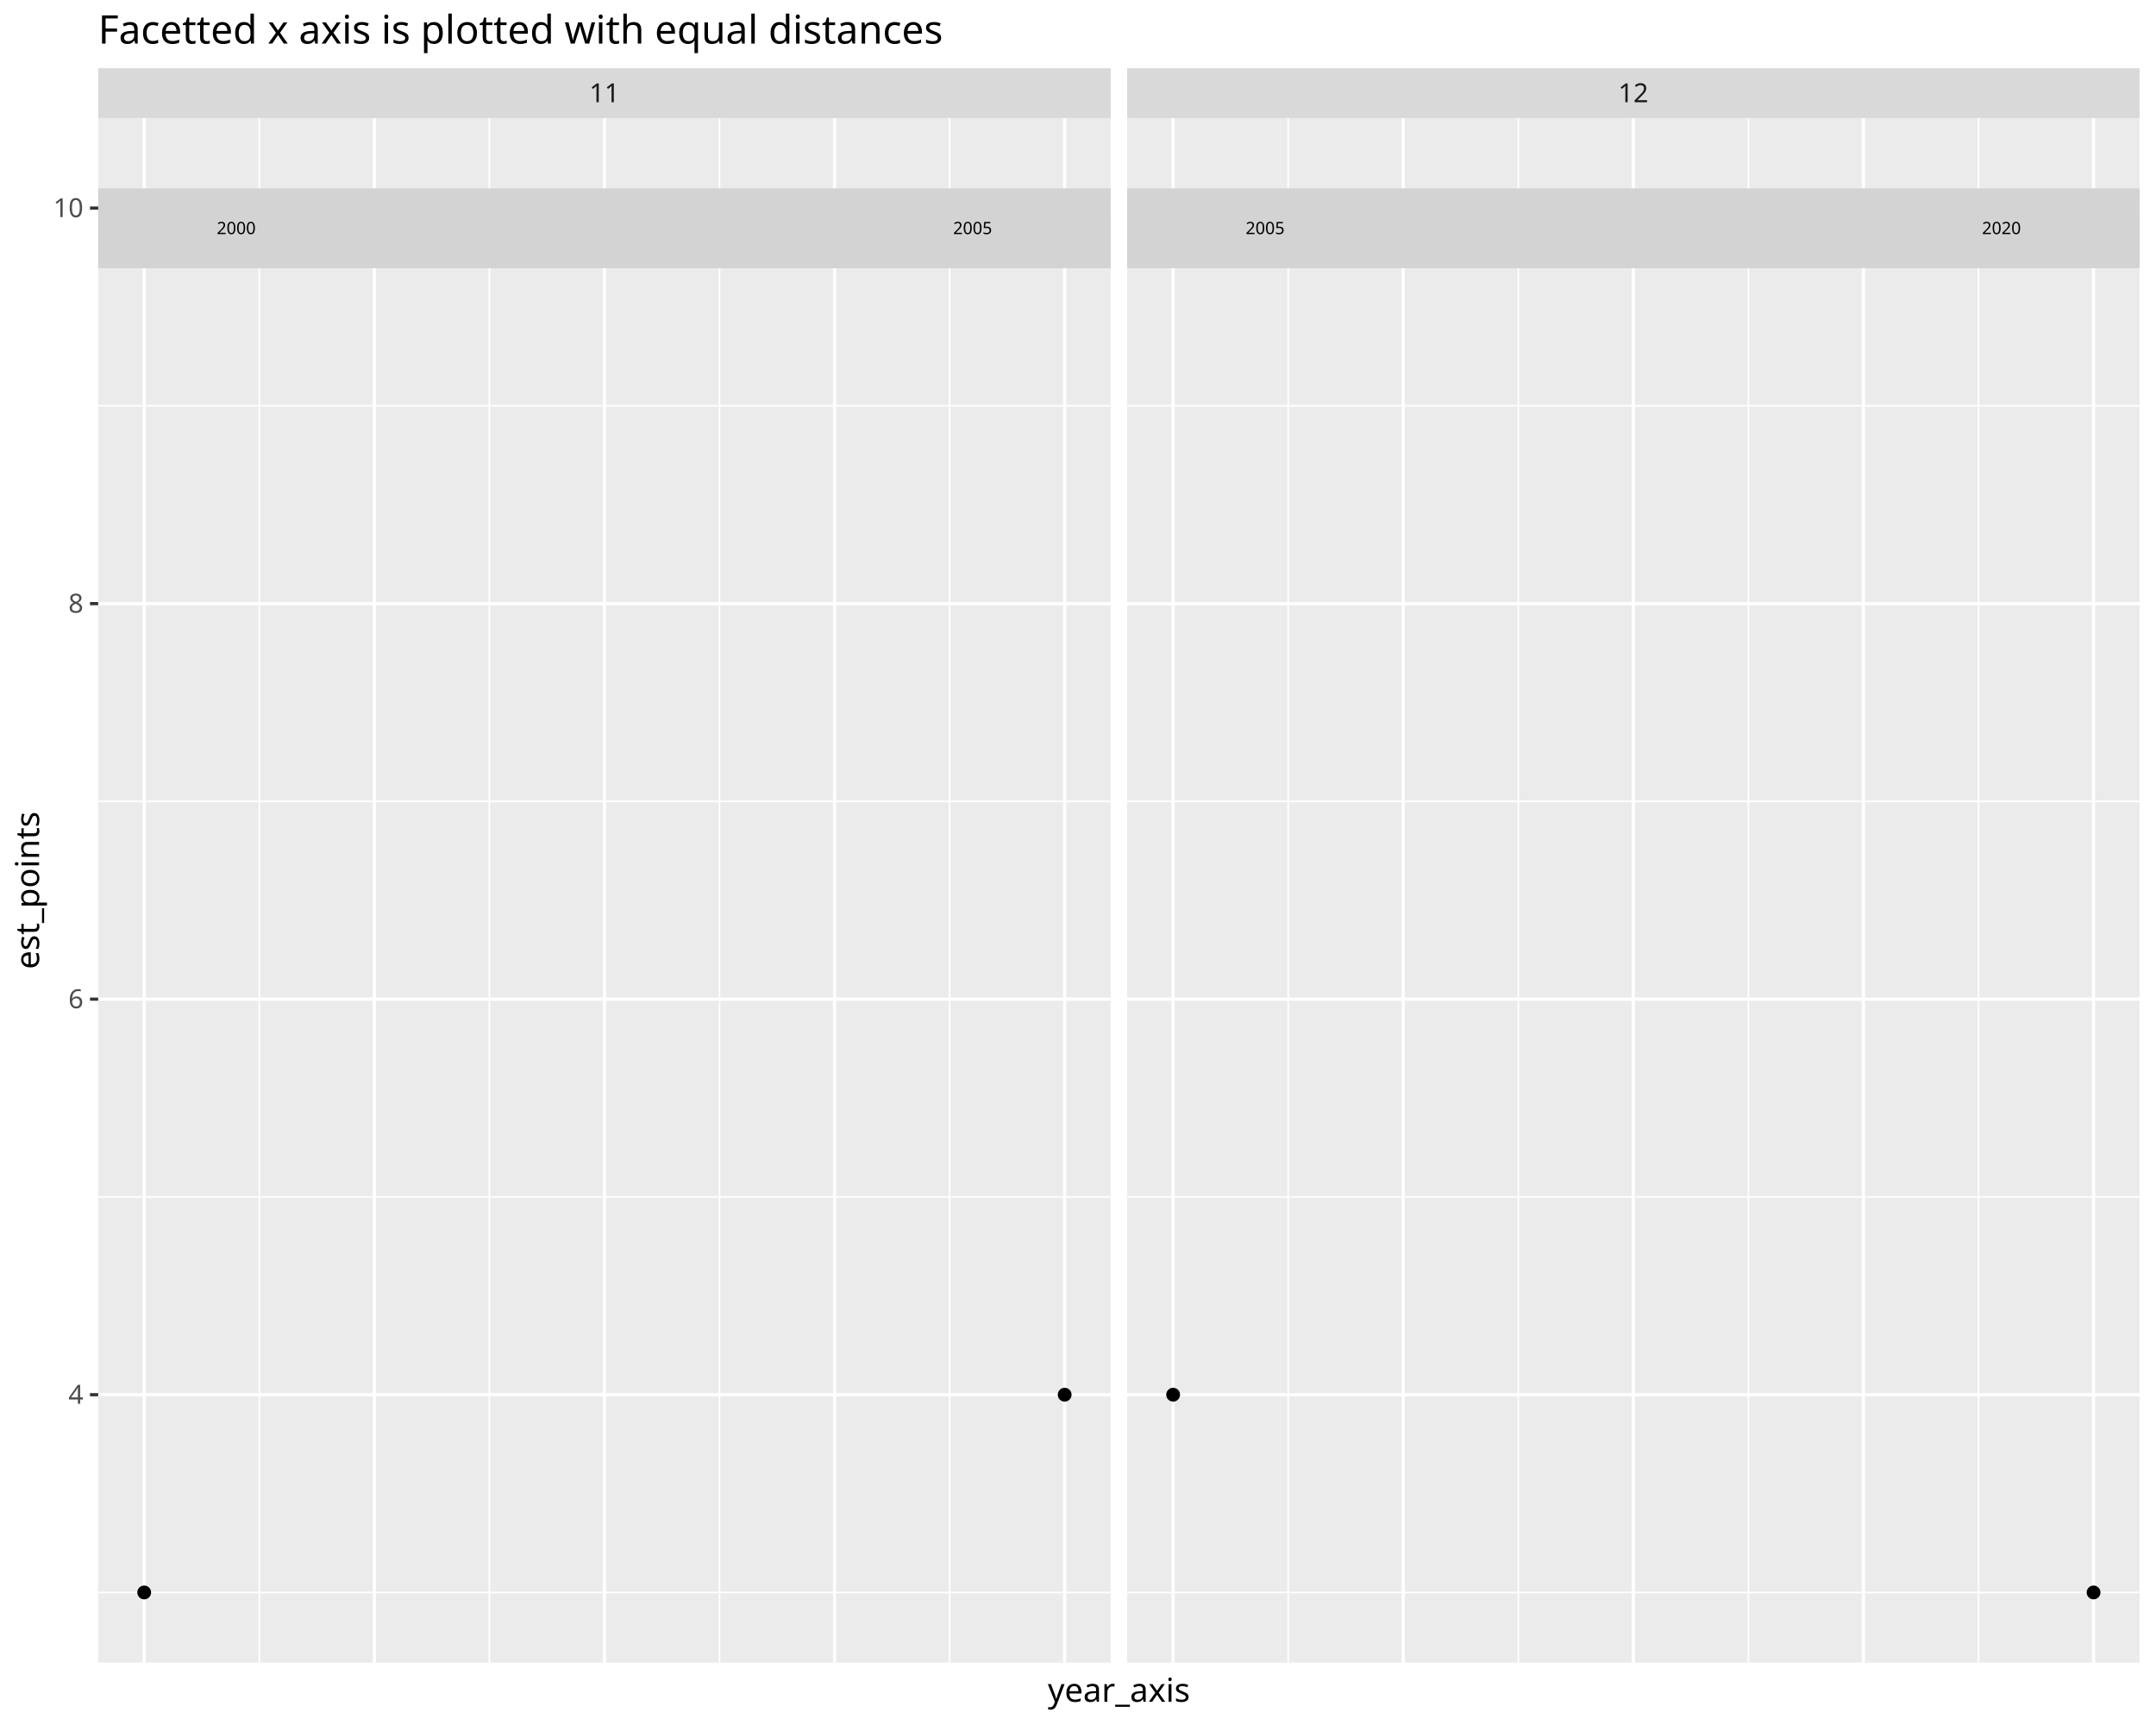
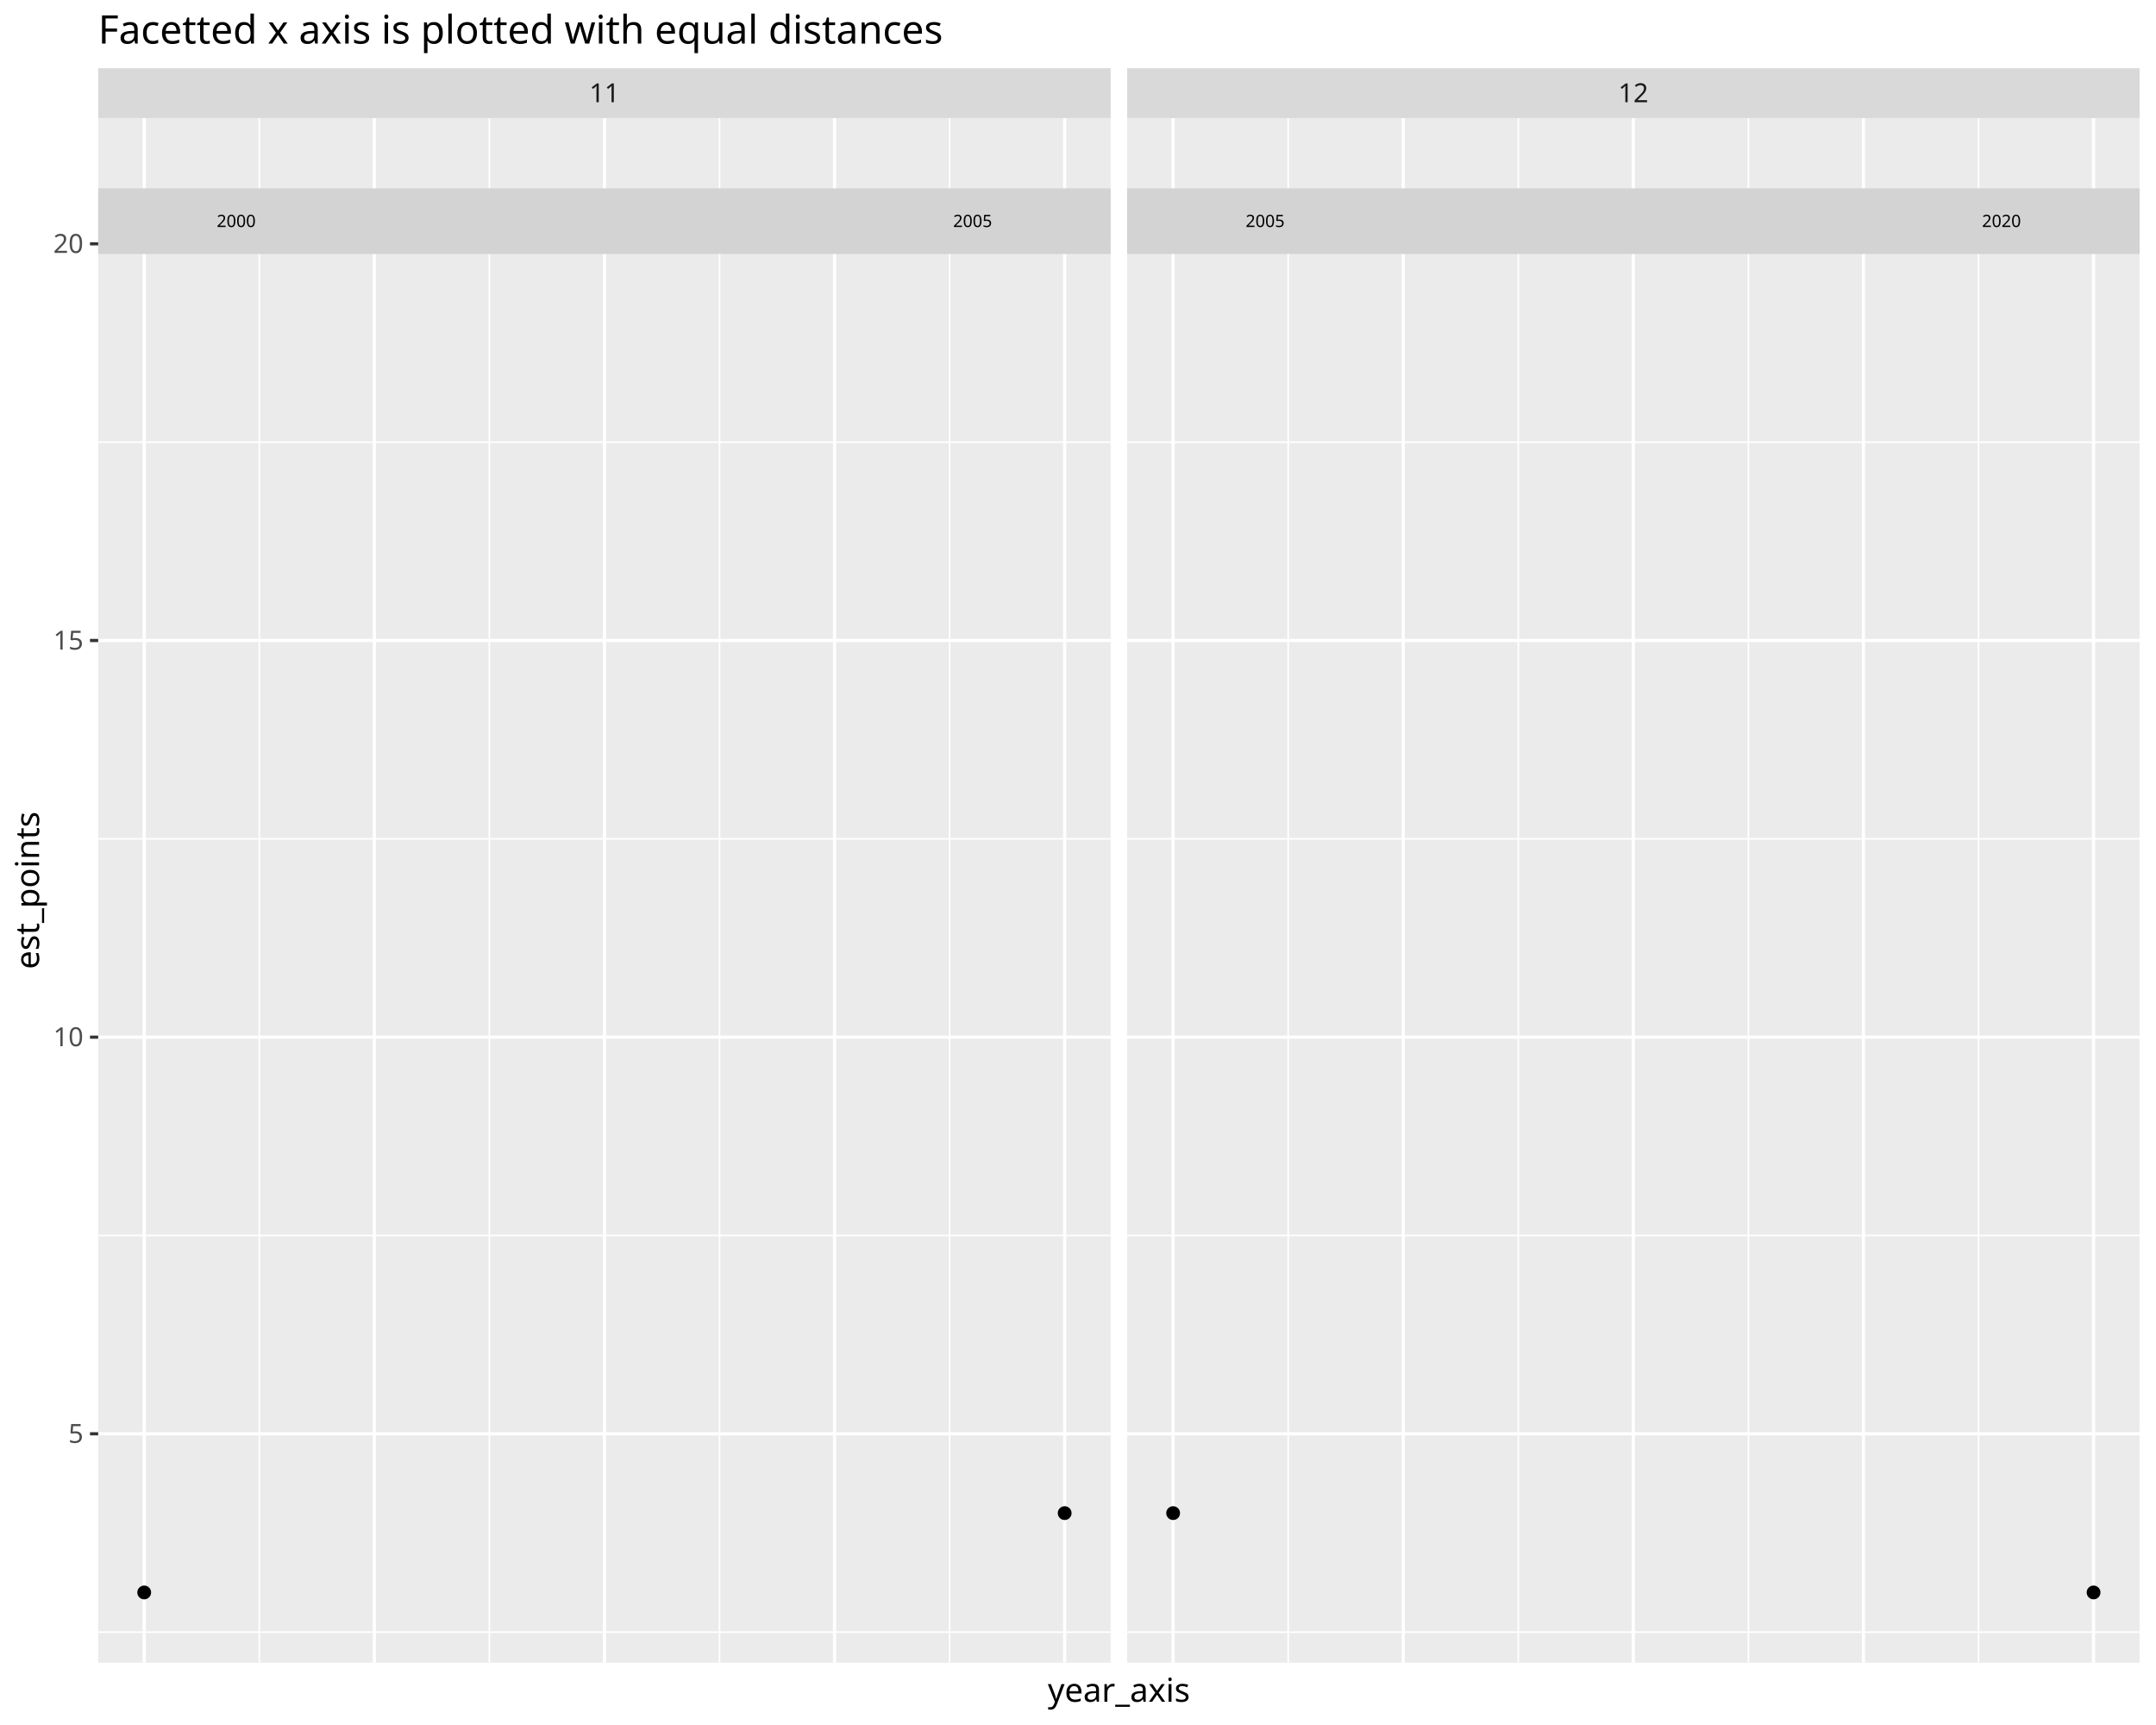
<svg xmlns="http://www.w3.org/2000/svg" class="svglite" data-engine-version="2.0" width="720.00pt" height="576.00pt" viewBox="0 0 720.00 576.00">
  <defs>
    <style type="text/css">
    .svglite line, .svglite polyline, .svglite polygon, .svglite path, .svglite rect, .svglite circle {
      fill: none;
      stroke: #000000;
      stroke-linecap: round;
      stroke-linejoin: round;
      stroke-miterlimit: 10.00;
    }
  </style>
  </defs>
  <rect width="100%" height="100%" style="stroke: none; fill: #FFFFFF;" />
  <defs>
    <clipPath id="cpMC4wMHw3MjAuMDB8MC4wMHw1NzYuMDA=">
      <rect x="0.00" y="0.00" width="720.00" height="576.00" />
    </clipPath>
  </defs>
  <g clip-path="url(#cpMC4wMHw3MjAuMDB8MC4wMHw1NzYuMDA=)">
    <rect x="0.00" y="0.00" width="720.00" height="576.00" style="stroke-width: 1.07; stroke: #FFFFFF; fill: #FFFFFF;" />
  </g>
  <defs>
    <clipPath id="cpMzIuNzl8MzcwLjkyfDM5LjQzfDU1NS4xOQ==">
      <rect x="32.79" y="39.43" width="338.12" height="515.75" />
    </clipPath>
  </defs>
  <g clip-path="url(#cpMzIuNzl8MzcwLjkyfDM5LjQzfDU1NS4xOQ==)">
    <rect x="32.79" y="39.43" width="338.12" height="515.75" style="stroke-width: 1.07; stroke: none; fill: #EBEBEB;" />
-     <polyline points="32.79,531.74 370.92,531.74 " style="stroke-width: 0.53; stroke: #FFFFFF; stroke-linecap: butt;" />
-     <polyline points="32.79,399.67 370.92,399.67 " style="stroke-width: 0.53; stroke: #FFFFFF; stroke-linecap: butt;" />
-     <polyline points="32.79,267.59 370.92,267.59 " style="stroke-width: 0.53; stroke: #FFFFFF; stroke-linecap: butt;" />
-     <polyline points="32.79,135.52 370.92,135.52 " style="stroke-width: 0.53; stroke: #FFFFFF; stroke-linecap: butt;" />
+     <polyline points="32.79,544.99 370.92,544.99 " style="stroke-width: 0.53; stroke: #FFFFFF; stroke-linecap: butt;" />
+     <polyline points="32.79,412.54 370.92,412.54 " style="stroke-width: 0.53; stroke: #FFFFFF; stroke-linecap: butt;" />
+     <polyline points="32.79,280.09 370.92,280.09 " style="stroke-width: 0.53; stroke: #FFFFFF; stroke-linecap: butt;" />
+     <polyline points="32.79,147.64 370.92,147.64 " style="stroke-width: 0.53; stroke: #FFFFFF; stroke-linecap: butt;" />
    <polyline points="86.59,555.19 86.59,39.43 " style="stroke-width: 0.53; stroke: #FFFFFF; stroke-linecap: butt;" />
    <polyline points="163.43,555.19 163.43,39.43 " style="stroke-width: 0.53; stroke: #FFFFFF; stroke-linecap: butt;" />
    <polyline points="240.28,555.19 240.28,39.43 " style="stroke-width: 0.53; stroke: #FFFFFF; stroke-linecap: butt;" />
    <polyline points="317.12,555.19 317.12,39.43 " style="stroke-width: 0.53; stroke: #FFFFFF; stroke-linecap: butt;" />
-     <polyline points="32.79,465.71 370.92,465.71 " style="stroke-width: 1.07; stroke: #FFFFFF; stroke-linecap: butt;" />
-     <polyline points="32.79,333.63 370.92,333.63 " style="stroke-width: 1.07; stroke: #FFFFFF; stroke-linecap: butt;" />
-     <polyline points="32.79,201.56 370.92,201.56 " style="stroke-width: 1.07; stroke: #FFFFFF; stroke-linecap: butt;" />
-     <polyline points="32.79,69.48 370.92,69.48 " style="stroke-width: 1.07; stroke: #FFFFFF; stroke-linecap: butt;" />
+     <polyline points="32.79,478.76 370.92,478.76 " style="stroke-width: 1.07; stroke: #FFFFFF; stroke-linecap: butt;" />
+     <polyline points="32.79,346.32 370.92,346.32 " style="stroke-width: 1.07; stroke: #FFFFFF; stroke-linecap: butt;" />
+     <polyline points="32.79,213.87 370.92,213.87 " style="stroke-width: 1.07; stroke: #FFFFFF; stroke-linecap: butt;" />
+     <polyline points="32.79,81.42 370.92,81.42 " style="stroke-width: 1.07; stroke: #FFFFFF; stroke-linecap: butt;" />
    <polyline points="48.16,555.19 48.16,39.43 " style="stroke-width: 1.07; stroke: #FFFFFF; stroke-linecap: butt;" />
    <polyline points="125.01,555.19 125.01,39.43 " style="stroke-width: 1.07; stroke: #FFFFFF; stroke-linecap: butt;" />
    <polyline points="201.86,555.19 201.86,39.43 " style="stroke-width: 1.07; stroke: #FFFFFF; stroke-linecap: butt;" />
    <polyline points="278.70,555.19 278.70,39.43 " style="stroke-width: 1.07; stroke: #FFFFFF; stroke-linecap: butt;" />
    <polyline points="355.55,555.19 355.55,39.43 " style="stroke-width: 1.07; stroke: #FFFFFF; stroke-linecap: butt;" />
    <circle cx="48.16" cy="531.74" r="1.95" style="stroke-width: 0.71; fill: #000000;" />
-     <circle cx="355.55" cy="465.71" r="1.95" style="stroke-width: 0.71; fill: #000000;" />
-     <rect x="32.79" y="62.88" width="338.12" height="26.68" style="stroke-width: 1.07; stroke: none; stroke-linecap: butt; stroke-linejoin: miter; fill: #D3D3D3;" />
-     <text x="78.90" y="78.17" text-anchor="middle" style="font-size: 5.69px; font-family: sans;" textLength="12.66px" lengthAdjust="spacingAndGlyphs">2000</text>
-     <text x="324.81" y="78.17" text-anchor="middle" style="font-size: 5.69px; font-family: sans;" textLength="12.66px" lengthAdjust="spacingAndGlyphs">2005</text>
+     <circle cx="355.55" cy="505.25" r="1.95" style="stroke-width: 0.71; fill: #000000;" />
+     <rect x="32.79" y="62.88" width="338.12" height="21.93" style="stroke-width: 1.07; stroke: none; stroke-linecap: butt; stroke-linejoin: miter; fill: #D3D3D3;" />
+     <text x="78.90" y="75.80" text-anchor="middle" style="font-size: 5.69px; font-family: sans;" textLength="12.66px" lengthAdjust="spacingAndGlyphs">2000</text>
+     <text x="324.81" y="75.80" text-anchor="middle" style="font-size: 5.69px; font-family: sans;" textLength="12.66px" lengthAdjust="spacingAndGlyphs">2005</text>
  </g>
  <g clip-path="url(#cpMC4wMHw3MjAuMDB8MC4wMHw1NzYuMDA=)">
</g>
  <defs>
    <clipPath id="cpMzc2LjQwfDcxNC41MnwzOS40M3w1NTUuMTk=">
      <rect x="376.40" y="39.43" width="338.12" height="515.75" />
    </clipPath>
  </defs>
  <g clip-path="url(#cpMzc2LjQwfDcxNC41MnwzOS40M3w1NTUuMTk=)">
    <rect x="376.40" y="39.43" width="338.12" height="515.75" style="stroke-width: 1.07; stroke: none; fill: #EBEBEB;" />
-     <polyline points="376.40,531.74 714.52,531.74 " style="stroke-width: 0.53; stroke: #FFFFFF; stroke-linecap: butt;" />
-     <polyline points="376.40,399.67 714.52,399.67 " style="stroke-width: 0.53; stroke: #FFFFFF; stroke-linecap: butt;" />
-     <polyline points="376.40,267.59 714.52,267.59 " style="stroke-width: 0.53; stroke: #FFFFFF; stroke-linecap: butt;" />
-     <polyline points="376.40,135.52 714.52,135.52 " style="stroke-width: 0.53; stroke: #FFFFFF; stroke-linecap: butt;" />
+     <polyline points="376.40,544.99 714.52,544.99 " style="stroke-width: 0.53; stroke: #FFFFFF; stroke-linecap: butt;" />
+     <polyline points="376.40,412.54 714.52,412.54 " style="stroke-width: 0.53; stroke: #FFFFFF; stroke-linecap: butt;" />
+     <polyline points="376.40,280.09 714.52,280.09 " style="stroke-width: 0.53; stroke: #FFFFFF; stroke-linecap: butt;" />
+     <polyline points="376.40,147.64 714.52,147.64 " style="stroke-width: 0.53; stroke: #FFFFFF; stroke-linecap: butt;" />
    <polyline points="430.19,555.19 430.19,39.43 " style="stroke-width: 0.53; stroke: #FFFFFF; stroke-linecap: butt;" />
    <polyline points="507.04,555.19 507.04,39.43 " style="stroke-width: 0.53; stroke: #FFFFFF; stroke-linecap: butt;" />
    <polyline points="583.88,555.19 583.88,39.43 " style="stroke-width: 0.53; stroke: #FFFFFF; stroke-linecap: butt;" />
    <polyline points="660.73,555.19 660.73,39.43 " style="stroke-width: 0.53; stroke: #FFFFFF; stroke-linecap: butt;" />
-     <polyline points="376.40,465.71 714.52,465.71 " style="stroke-width: 1.07; stroke: #FFFFFF; stroke-linecap: butt;" />
-     <polyline points="376.40,333.63 714.52,333.63 " style="stroke-width: 1.07; stroke: #FFFFFF; stroke-linecap: butt;" />
-     <polyline points="376.40,201.56 714.52,201.56 " style="stroke-width: 1.07; stroke: #FFFFFF; stroke-linecap: butt;" />
-     <polyline points="376.40,69.48 714.52,69.48 " style="stroke-width: 1.07; stroke: #FFFFFF; stroke-linecap: butt;" />
+     <polyline points="376.40,478.76 714.52,478.76 " style="stroke-width: 1.07; stroke: #FFFFFF; stroke-linecap: butt;" />
+     <polyline points="376.40,346.32 714.52,346.32 " style="stroke-width: 1.07; stroke: #FFFFFF; stroke-linecap: butt;" />
+     <polyline points="376.40,213.87 714.52,213.87 " style="stroke-width: 1.07; stroke: #FFFFFF; stroke-linecap: butt;" />
+     <polyline points="376.40,81.42 714.52,81.42 " style="stroke-width: 1.07; stroke: #FFFFFF; stroke-linecap: butt;" />
    <polyline points="391.77,555.19 391.77,39.43 " style="stroke-width: 1.07; stroke: #FFFFFF; stroke-linecap: butt;" />
    <polyline points="468.61,555.19 468.61,39.43 " style="stroke-width: 1.07; stroke: #FFFFFF; stroke-linecap: butt;" />
    <polyline points="545.46,555.19 545.46,39.43 " style="stroke-width: 1.07; stroke: #FFFFFF; stroke-linecap: butt;" />
    <polyline points="622.30,555.19 622.30,39.43 " style="stroke-width: 1.07; stroke: #FFFFFF; stroke-linecap: butt;" />
    <polyline points="699.15,555.19 699.15,39.43 " style="stroke-width: 1.07; stroke: #FFFFFF; stroke-linecap: butt;" />
-     <circle cx="391.77" cy="465.71" r="1.95" style="stroke-width: 0.71; fill: #000000;" />
+     <circle cx="391.77" cy="505.25" r="1.95" style="stroke-width: 0.71; fill: #000000;" />
    <circle cx="699.15" cy="531.74" r="1.95" style="stroke-width: 0.71; fill: #000000;" />
-     <rect x="376.40" y="62.88" width="338.12" height="26.68" style="stroke-width: 1.07; stroke: none; stroke-linecap: butt; stroke-linejoin: miter; fill: #D3D3D3;" />
-     <text x="422.50" y="78.17" text-anchor="middle" style="font-size: 5.69px; font-family: sans;" textLength="12.66px" lengthAdjust="spacingAndGlyphs">2005</text>
-     <text x="668.41" y="78.17" text-anchor="middle" style="font-size: 5.69px; font-family: sans;" textLength="12.66px" lengthAdjust="spacingAndGlyphs">2020</text>
+     <rect x="376.40" y="62.88" width="338.12" height="21.93" style="stroke-width: 1.07; stroke: none; stroke-linecap: butt; stroke-linejoin: miter; fill: #D3D3D3;" />
+     <text x="422.50" y="75.80" text-anchor="middle" style="font-size: 5.69px; font-family: sans;" textLength="12.66px" lengthAdjust="spacingAndGlyphs">2005</text>
+     <text x="668.41" y="75.80" text-anchor="middle" style="font-size: 5.69px; font-family: sans;" textLength="12.66px" lengthAdjust="spacingAndGlyphs">2020</text>
  </g>
  <g clip-path="url(#cpMC4wMHw3MjAuMDB8MC4wMHw1NzYuMDA=)">
</g>
  <defs>
    <clipPath id="cpMzIuNzl8MzcwLjkyfDIyLjc4fDM5LjQz">
      <rect x="32.79" y="22.78" width="338.12" height="16.65" />
    </clipPath>
  </defs>
  <g clip-path="url(#cpMzIuNzl8MzcwLjkyfDIyLjc4fDM5LjQz)">
    <rect x="32.79" y="22.78" width="338.12" height="16.65" style="stroke-width: 1.07; stroke: none; fill: #D9D9D9;" />
    <text x="201.86" y="34.14" text-anchor="middle" style="font-size: 8.80px; fill: #1A1A1A; font-family: sans;" textLength="9.79px" lengthAdjust="spacingAndGlyphs">11</text>
  </g>
  <g clip-path="url(#cpMC4wMHw3MjAuMDB8MC4wMHw1NzYuMDA=)">
</g>
  <defs>
    <clipPath id="cpMzc2LjQwfDcxNC41MnwyMi43OHwzOS40Mw==">
      <rect x="376.40" y="22.78" width="338.12" height="16.65" />
    </clipPath>
  </defs>
  <g clip-path="url(#cpMzc2LjQwfDcxNC41MnwyMi43OHwzOS40Mw==)">
    <rect x="376.40" y="22.78" width="338.12" height="16.65" style="stroke-width: 1.07; stroke: none; fill: #D9D9D9;" />
    <text x="545.46" y="34.14" text-anchor="middle" style="font-size: 8.80px; fill: #1A1A1A; font-family: sans;" textLength="9.79px" lengthAdjust="spacingAndGlyphs">12</text>
  </g>
  <g clip-path="url(#cpMC4wMHw3MjAuMDB8MC4wMHw1NzYuMDA=)">
-     <text x="27.86" y="468.73" text-anchor="end" style="font-size: 8.80px; fill: #4D4D4D; font-family: sans;" textLength="4.89px" lengthAdjust="spacingAndGlyphs">4</text>
-     <text x="27.86" y="336.66" text-anchor="end" style="font-size: 8.80px; fill: #4D4D4D; font-family: sans;" textLength="4.89px" lengthAdjust="spacingAndGlyphs">6</text>
-     <text x="27.86" y="204.58" text-anchor="end" style="font-size: 8.80px; fill: #4D4D4D; font-family: sans;" textLength="4.89px" lengthAdjust="spacingAndGlyphs">8</text>
-     <text x="27.86" y="72.51" text-anchor="end" style="font-size: 8.80px; fill: #4D4D4D; font-family: sans;" textLength="9.79px" lengthAdjust="spacingAndGlyphs">10</text>
-     <polyline points="30.05,465.71 32.79,465.71 " style="stroke-width: 1.07; stroke: #333333; stroke-linecap: butt;" />
-     <polyline points="30.05,333.63 32.79,333.63 " style="stroke-width: 1.07; stroke: #333333; stroke-linecap: butt;" />
-     <polyline points="30.05,201.56 32.79,201.56 " style="stroke-width: 1.07; stroke: #333333; stroke-linecap: butt;" />
-     <polyline points="30.05,69.48 32.79,69.48 " style="stroke-width: 1.07; stroke: #333333; stroke-linecap: butt;" />
+     <text x="27.86" y="481.79" text-anchor="end" style="font-size: 8.80px; fill: #4D4D4D; font-family: sans;" textLength="4.89px" lengthAdjust="spacingAndGlyphs">5</text>
+     <text x="27.86" y="349.34" text-anchor="end" style="font-size: 8.80px; fill: #4D4D4D; font-family: sans;" textLength="9.79px" lengthAdjust="spacingAndGlyphs">10</text>
+     <text x="27.86" y="216.90" text-anchor="end" style="font-size: 8.80px; fill: #4D4D4D; font-family: sans;" textLength="9.79px" lengthAdjust="spacingAndGlyphs">15</text>
+     <text x="27.86" y="84.45" text-anchor="end" style="font-size: 8.80px; fill: #4D4D4D; font-family: sans;" textLength="9.79px" lengthAdjust="spacingAndGlyphs">20</text>
+     <polyline points="30.05,478.76 32.79,478.76 " style="stroke-width: 1.07; stroke: #333333; stroke-linecap: butt;" />
+     <polyline points="30.05,346.32 32.79,346.32 " style="stroke-width: 1.07; stroke: #333333; stroke-linecap: butt;" />
+     <polyline points="30.05,213.87 32.79,213.87 " style="stroke-width: 1.07; stroke: #333333; stroke-linecap: butt;" />
+     <polyline points="30.05,81.42 32.79,81.42 " style="stroke-width: 1.07; stroke: #333333; stroke-linecap: butt;" />
    <text x="373.66" y="568.24" text-anchor="middle" style="font-size: 11.00px; font-family: sans;" textLength="47.09px" lengthAdjust="spacingAndGlyphs">year_axis</text>
    <text transform="translate(13.05,297.31) rotate(-90)" text-anchor="middle" style="font-size: 11.00px; font-family: sans;" textLength="50.15px" lengthAdjust="spacingAndGlyphs">est_points</text>
    <text x="32.79" y="14.56" style="font-size: 13.20px; font-family: sans;" textLength="267.85px" lengthAdjust="spacingAndGlyphs">Facetted x axis is plotted with equal distances</text>
  </g>
</svg>
